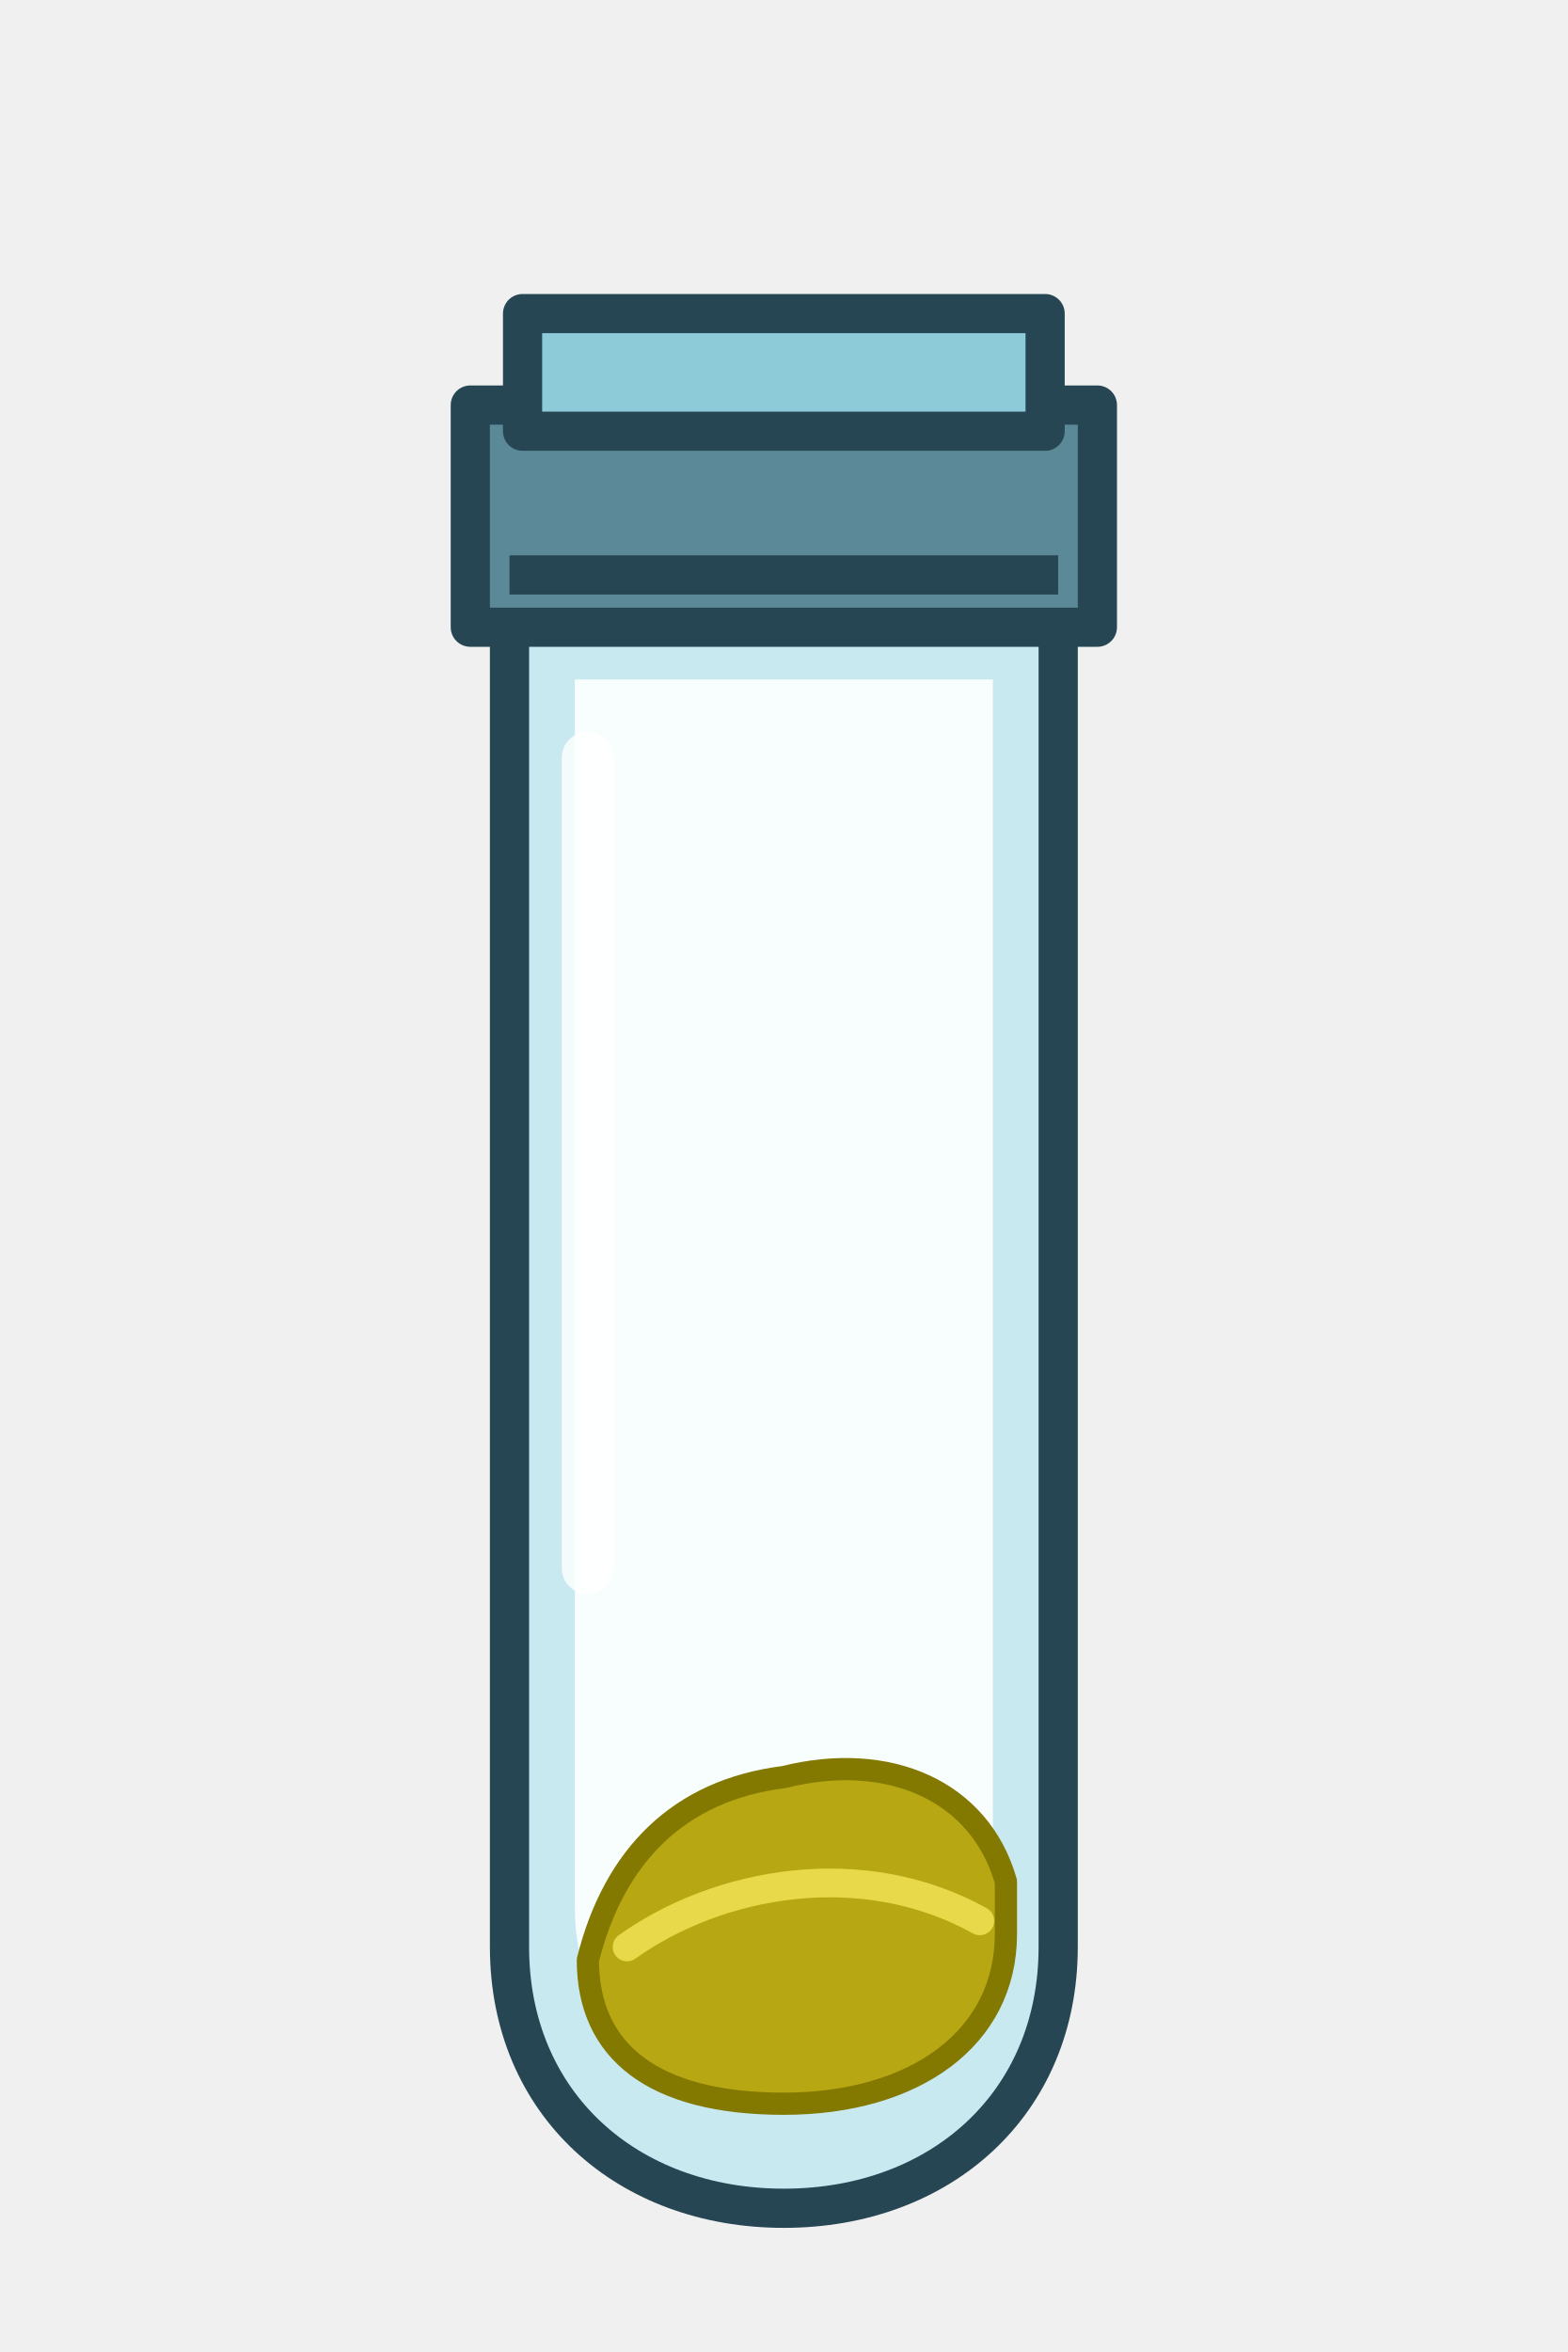
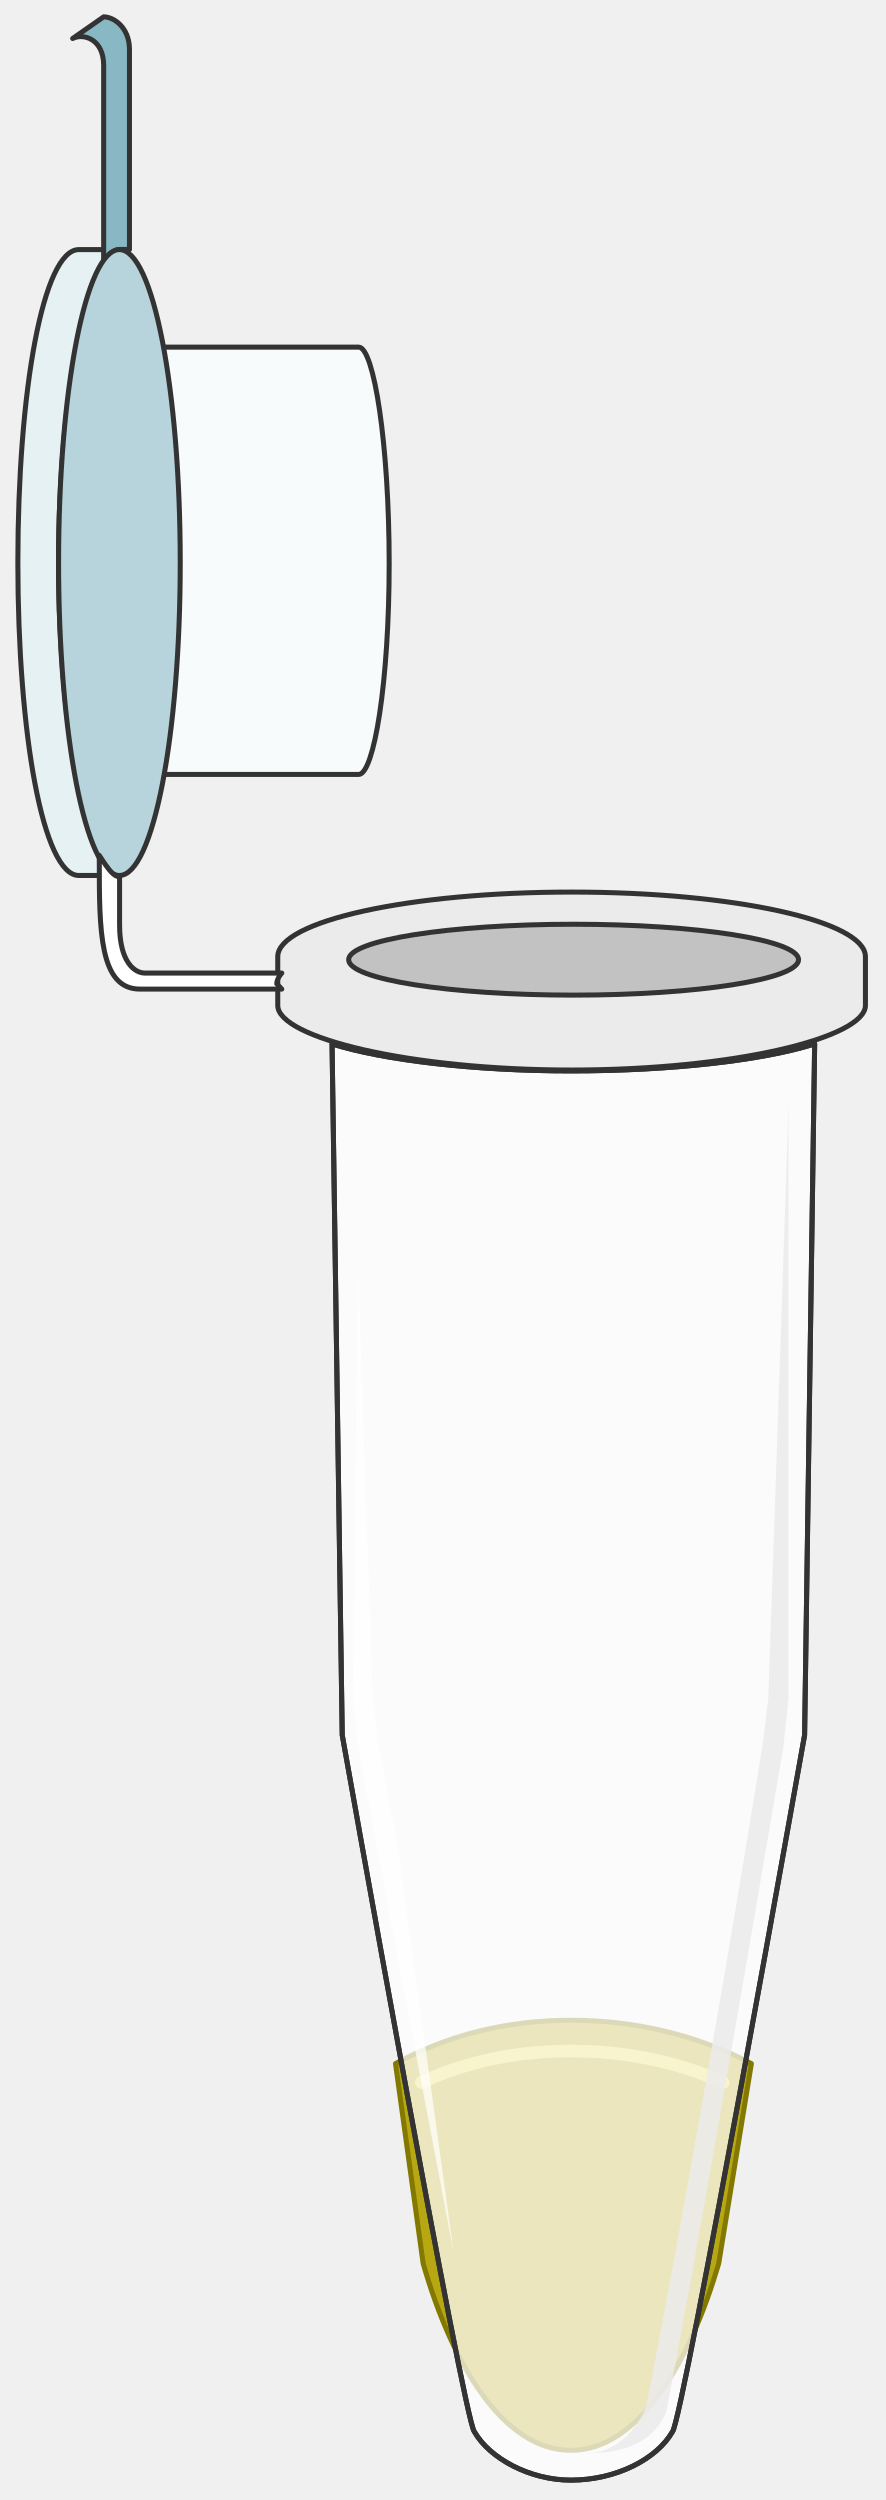
- <svg xmlns="http://www.w3.org/2000/svg" viewBox="0 0 120 180" role="img" aria-labelledby="mtt-title mtt-desc">
-   <g stroke="#274653" stroke-linejoin="round">
-     <path d="M39 44h42v105c0 12-9 20-21 20s-21-8-21-20V44z" fill="#c9e9f0" stroke-width="3" />
-     <path d="M44 52h32v94c0 9-7 15-16 15s-16-6-16-15z" fill="#f8fdfe" stroke="none" />
-     <path d="M45 150c2-8 7-13 15-14 8-2 15 1 17 8v4c0 8-7 13-17 13s-15-4-15-11z" fill="#b6a713" stroke="#837800" stroke-width="1.7" />
-     <path d="M48 149c7-5 18-7 27-2" fill="none" stroke="#e7d94a" stroke-linecap="round" stroke-width="2.2" />
-     <path d="M36 31h48v17H36z" fill="#5c8997" stroke-width="3" />
-     <path d="M40 24h40v9H40z" fill="#8ecbd9" stroke-width="3" />
-     <path d="M45 58v62" fill="none" stroke="#fff" stroke-linecap="round" stroke-width="4" opacity=".8" />
-     <path d="M39 44h42" fill="none" stroke-width="3" />
+ <svg xmlns="http://www.w3.org/2000/svg" viewBox="0 0 140.877 397.601" role="img" aria-label="Microtube containing a small bed of yellow MTT powder">
+   <g stroke="#333" stroke-linecap="round" stroke-linejoin="round">
+     <g id="microtube_fixed_back">
+       <path d="M12.534 39.697c-5.657 0-9.694 22.317-9.694 49.77s4.037 49.77 9.694 49.77h6.456c-4.837 0-9.684-22.307-9.684-49.77S14.153 39.697 18.99 39.697z" fill="#e6f1f3" stroke-width=".8" />
+       <path d="M19.05 55.207h37.997c2.419 0 4.847 15.491 4.847 34.42 0 18.918-2.428 33.54-4.847 33.54H19.05c-2.429 0-4.857-14.622-4.857-33.54 0-18.929 2.428-34.42 4.857-34.42z" fill="#f7fbfc" stroke-width=".8" />
+       <path d="M20.589 7.846c0-3.443-2.464-5.166-4.103-5.166l-4.932 3.442c1.644-.859 4.932 0 4.932 4.303v31.83c.82-1.718 1.64-2.578 2.464-2.578h1.639z" fill="#87b8c4" stroke-width=".8" />
+       <path d="M9.316 89.467c0-27.483 4.337-49.77 9.674-49.77 5.347 0 9.674 22.287 9.674 49.77 0 27.493-4.327 49.77-9.674 49.77-5.337 0-9.674-22.277-9.674-49.77z" fill="#b7d4dc" stroke-width=".8" />
+       <path d="M44.174 152.149c0-5.667 20.928-10.274 46.732-10.274 25.815 0 46.732 4.607 46.732 10.274v7.755c0 5.137-20.947 10.274-46.732 10.274-25.774 0-46.732-5.137-46.732-10.274z" fill="#ebebeb" stroke-width=".8" />
+       <path d="M55.448 152.629c0-3.108 16.02-5.637 35.778-5.637 19.768 0 35.778 2.529 35.778 5.637 0 3.118-16.01 5.636-35.778 5.636-19.758 0-35.778-2.518-35.778-5.636z" fill="#c2c2c2" stroke-width=".8" />
+     </g>
+     <g id="mtt_powder">
+       <path d="M62.9 328.2c8.2-4.5 17.6-6.9 27.9-6.9 10.3 0 20.2 2.4 28.7 6.9l-5.2 31.8c-4.7 16-12.8 29.7-23.5 29.7-10.8 0-18.9-13.7-23.5-29.7z" fill="#b6a713" stroke="#837800" stroke-width=".8" />
+       <path d="M67 331.2c7.1-3.3 15-5 23.8-5 8.7 0 17 1.7 24.2 5" fill="none" stroke="#e7d94a" stroke-width="2" />
+     </g>
+     <g id="microtube_fixed_front">
+       <path d="M52.809 166.021c8.095 2.578 22.627 4.297 37.977 4.297 16.17 0 30.702-1.719 38.777-4.297l-1.599 109.933s-19.388 109.053-21.008 110.773c-2.438 4.297-8.894 7.715-16.17 7.715-6.456 0-12.912-3.418-15.35-7.715-1.619-1.719-21.007-110.773-21.007-110.773z" fill="#fff" fill-opacity=".72" stroke-width=".8" />
+       <path d="M56.907 200.48l-.82 69.478.82 7.735 3.198 17.15 12.053 63.461-8.835-64.321-3.218-17.15-.8-6.875z" fill="#fff" fill-opacity=".7" stroke="none" />
+       <path d="M125.405 174.735c0 3.438-3.218 94.443-3.218 95.303l-.82 6.855c-8.074 50.65-17.749 102.158-18.568 105.596-.8 2.579-4.038 7.716-9.694 7.716 7.275 0 11.313-2.559 12.932-6.856 0-.86 2.419-10.294 18.569-105.596l.8-7.716z" fill="#ebebeb" fill-opacity=".84" stroke="none" />
+       <path d="M52.809 166.021c8.095 2.578 22.627 4.297 37.977 4.297 16.17 0 30.702-1.719 38.777-4.297l-1.599 109.933s-19.388 109.053-21.008 110.773c-2.438 4.297-8.894 7.715-16.17 7.715-6.456 0-12.912-3.418-15.35-7.715-1.619-1.719-21.007-110.773-21.007-110.773z" fill="none" stroke-width=".8" />
+       <path d="M44.015 156.456c0-.85.8-1.699.8-1.699H23.046c-1.609 0-4.027-1.699-4.027-7.655v-7.655c-.81 0-1.61-.85-3.228-3.408v.86c0 11.052 0 20.407 6.456 20.407h22.566z" fill="#fff" stroke-width=".8" />
+     </g>
  </g>
</svg>
